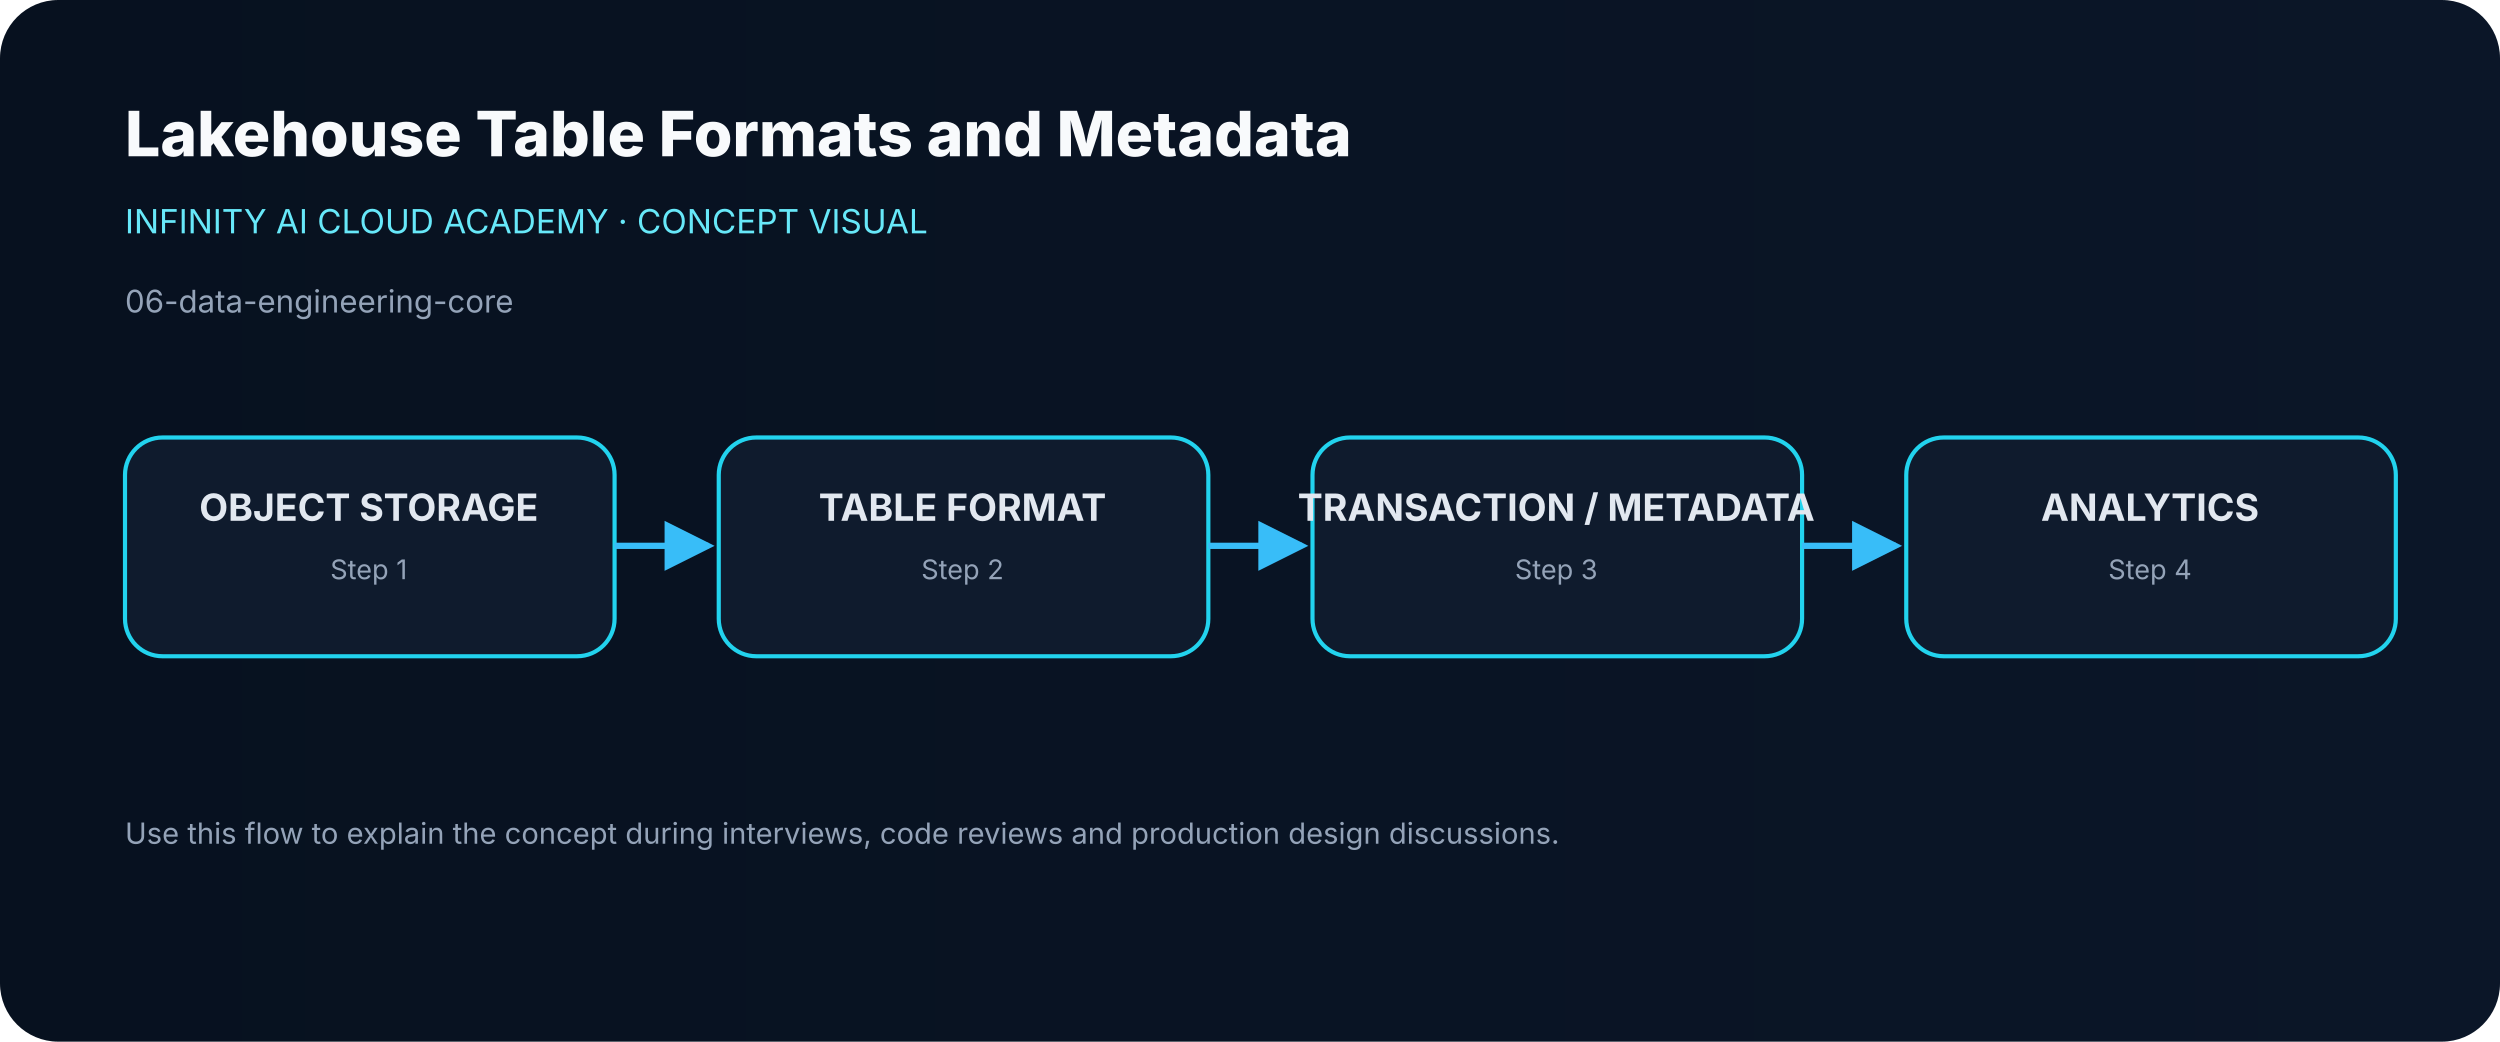
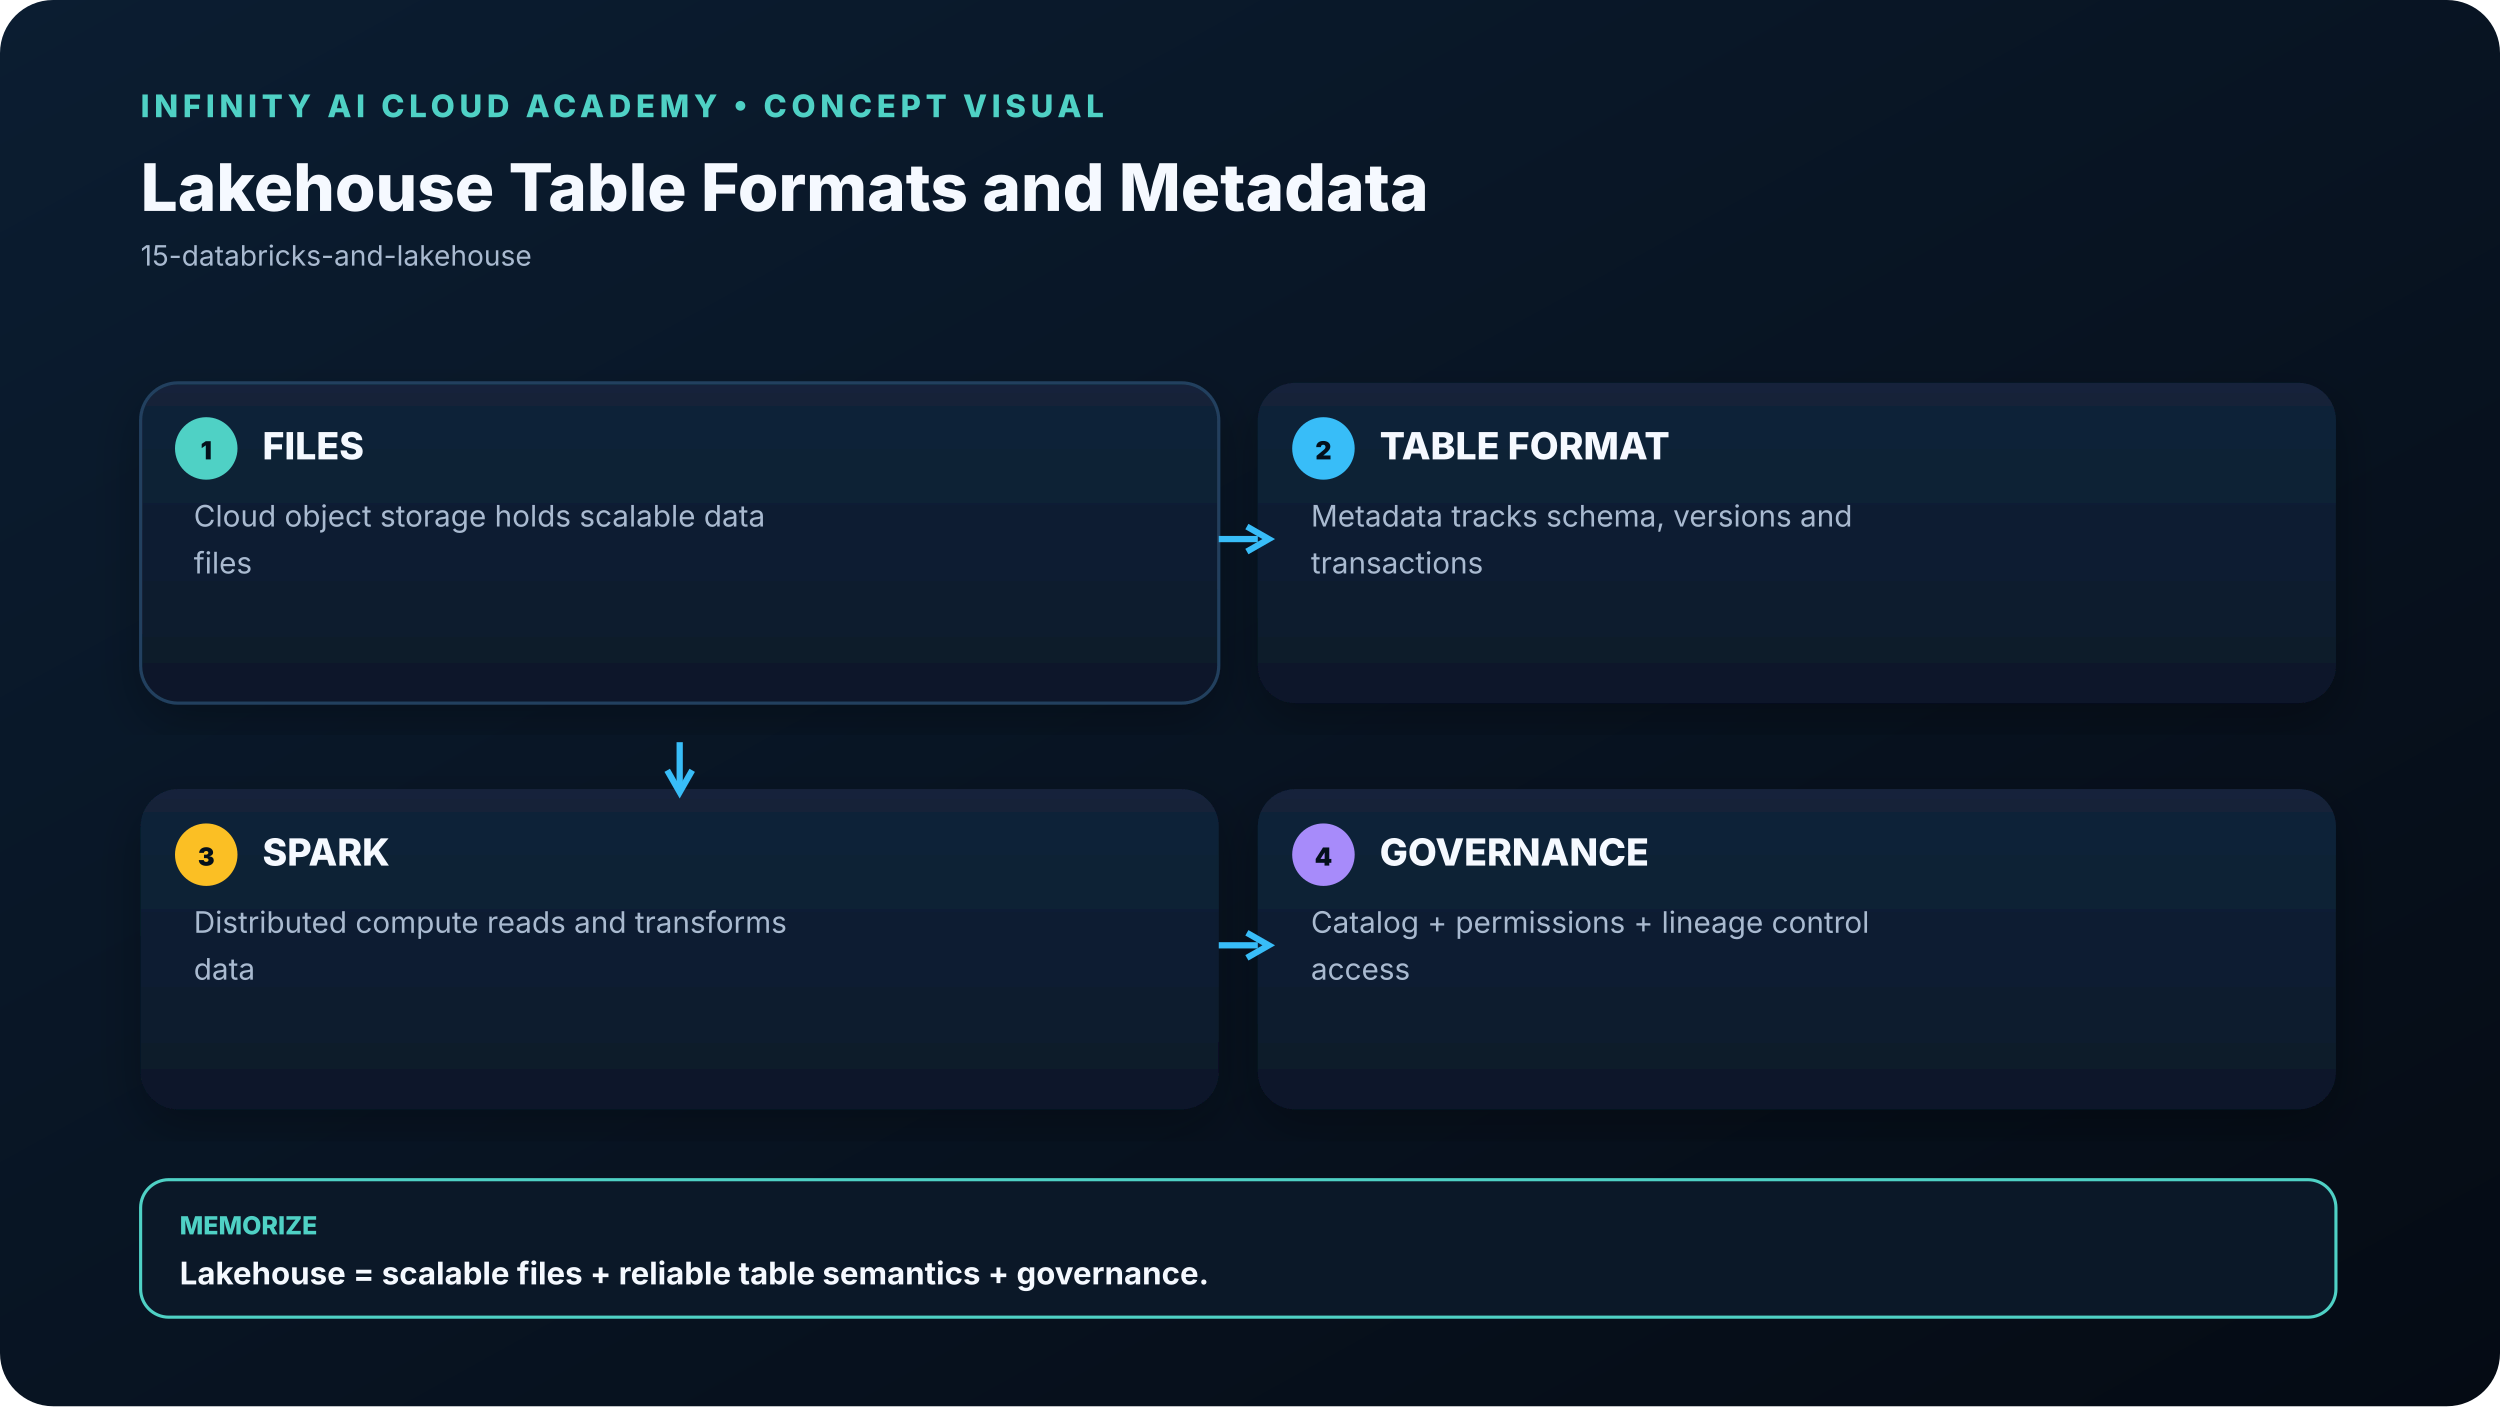
- <svg xmlns="http://www.w3.org/2000/svg" width="1200" height="500" viewBox="0 0 1200 500">
+ <svg xmlns="http://www.w3.org/2000/svg" width="1600" height="900" viewBox="0 0 1600 900">
  <defs>
-     <linearGradient id="g" x1="0" x2="1">
-       <stop stop-color="#07111f" />
-       <stop offset="1" stop-color="#0b1628" />
+     <linearGradient id="bg" x1="0" y1="0" x2="1" y2="1">
+       <stop offset="0" stop-color="#0b1d31" />
+       <stop offset="1" stop-color="#050b14" />
    </linearGradient>
-     <marker id="a" markerWidth="8" markerHeight="8" refX="7" refY="4" orient="auto">
-       <path d="M0,0 L8,4 L0,8 z" fill="#38bdf8" />
-     </marker>
+     <linearGradient id="card" x1="0" y1="0" x2="0" y2="1">
+       <stop offset="0" stop-color="#12243a" />
+       <stop offset="1" stop-color="#0b1829" />
+     </linearGradient>
+     <filter id="shadow">
+       <feDropShadow dx="0" dy="12" stdDeviation="16" flood-color="#000" flood-opacity=".28" />
+     </filter>
  </defs>
-   <rect width="1200" height="500" rx="28" fill="url(#g)" />
-   <text x="60" y="75" font-family="Inter,Arial" font-size="30" font-weight="800" fill="#f8fafc">Lakehouse Table Formats and Metadata</text>
-   <text x="60" y="112" font-family="Inter,Arial" font-size="16" fill="#67e8f9">INFINITY AI CLOUD ACADEMY · CONCEPT VISUAL</text>
-   <text x="60" y="150" font-family="Inter,Arial" font-size="15" fill="#94a3b8">06-data-engineering-core</text>
-   <rect x="60" y="210" width="235" height="105" rx="18" fill="#0f1b2d" stroke="#22d3ee" stroke-width="2" />
-   <text x="177" y="250" text-anchor="middle" font-family="Inter,Arial" font-size="18" font-weight="700" fill="#e2e8f0">OBJECT STORAGE</text>
-   <text x="177" y="278" text-anchor="middle" font-family="Inter,Arial" font-size="13" fill="#94a3b8">Step 1</text>
-   <line x1="295" y1="262" x2="340" y2="262" stroke="#38bdf8" stroke-width="3" marker-end="url(#a)" />
-   <rect x="345" y="210" width="235" height="105" rx="18" fill="#0f1b2d" stroke="#22d3ee" stroke-width="2" />
-   <text x="462" y="250" text-anchor="middle" font-family="Inter,Arial" font-size="18" font-weight="700" fill="#e2e8f0">TABLE FORMAT</text>
-   <text x="462" y="278" text-anchor="middle" font-family="Inter,Arial" font-size="13" fill="#94a3b8">Step 2</text>
-   <line x1="580" y1="262" x2="625" y2="262" stroke="#38bdf8" stroke-width="3" marker-end="url(#a)" />
-   <rect x="630" y="210" width="235" height="105" rx="18" fill="#0f1b2d" stroke="#22d3ee" stroke-width="2" />
-   <text x="747" y="250" text-anchor="middle" font-family="Inter,Arial" font-size="18" font-weight="700" fill="#e2e8f0">TRANSACTION / METADATA</text>
-   <text x="747" y="278" text-anchor="middle" font-family="Inter,Arial" font-size="13" fill="#94a3b8">Step 3</text>
-   <line x1="865" y1="262" x2="910" y2="262" stroke="#38bdf8" stroke-width="3" marker-end="url(#a)" />
-   <rect x="915" y="210" width="235" height="105" rx="18" fill="#0f1b2d" stroke="#22d3ee" stroke-width="2" />
-   <text x="1032" y="250" text-anchor="middle" font-family="Inter,Arial" font-size="18" font-weight="700" fill="#e2e8f0">ANALYTICS</text>
-   <text x="1032" y="278" text-anchor="middle" font-family="Inter,Arial" font-size="13" fill="#94a3b8">Step 4</text>
-   <text x="60" y="405" font-family="Inter,Arial" font-size="14" fill="#94a3b8">Use this flow to explain the concept during interviews, code reviews and production design discussions.</text>
+   <rect width="1600" height="900" rx="34" fill="url(#bg)" />
+   <text x="90" y="75" fill="#4fd1c5" font-family="Inter,Segoe UI,Arial" font-size="20" font-weight="800" letter-spacing="3">INFINITY AI CLOUD ACADEMY • CONCEPT VISUAL</text>
+   <text x="90" y="135" fill="#f5f9ff" font-family="Inter,Segoe UI,Arial" font-size="42" font-weight="800">Lakehouse Table Formats and Metadata</text>
+   <text x="90" y="170" fill="#a9bad0" font-family="Inter,Segoe UI,Arial" font-size="18">15-databricks-and-lakehouse</text>
+   <rect x="90" y="245" width="690" height="205" rx="24" fill="url(#card)" stroke="#24415f" stroke-width="2" filter="url(#shadow)" />
+   <circle cx="132" cy="287" r="20" fill="#4fd1c5" />
+   <text x="132" y="294" text-anchor="middle" fill="#04101b" font-family="Inter,Segoe UI,Arial" font-size="16" font-weight="900">1</text>
+   <text x="168" y="294" fill="#f5f9ff" font-family="Inter,Segoe UI,Arial" font-size="24" font-weight="800">FILES</text>
+   <text x="124" y="337" fill="#a9bad0" font-family="Inter,Segoe UI,Arial" font-size="19">Cloud object storage holds scalable data</text>
+   <text x="124" y="367" fill="#a9bad0" font-family="Inter,Segoe UI,Arial" font-size="19">files</text>
+   <rect x="805" y="245" width="690" height="205" rx="24" fill="url(#card)" stroke="files" stroke-width="2" filter="url(#shadow)" />
+   <circle cx="847" cy="287" r="20" fill="#38bdf8" />
+   <text x="847" y="294" text-anchor="middle" fill="#04101b" font-family="Inter,Segoe UI,Arial" font-size="16" font-weight="900">2</text>
+   <text x="883" y="294" fill="#f5f9ff" font-family="Inter,Segoe UI,Arial" font-size="24" font-weight="800">TABLE FORMAT</text>
+   <text x="839" y="337" fill="#a9bad0" font-family="Inter,Segoe UI,Arial" font-size="19">Metadata tracks schema, versions and</text>
+   <text x="839" y="367" fill="#a9bad0" font-family="Inter,Segoe UI,Arial" font-size="19">transactions</text>
+   <rect x="90" y="505" width="690" height="205" rx="24" fill="url(#card)" stroke="transactions" stroke-width="2" filter="url(#shadow)" />
+   <circle cx="132" cy="547" r="20" fill="#fbbf24" />
+   <text x="132" y="554" text-anchor="middle" fill="#04101b" font-family="Inter,Segoe UI,Arial" font-size="16" font-weight="900">3</text>
+   <text x="168" y="554" fill="#f5f9ff" font-family="Inter,Segoe UI,Arial" font-size="24" font-weight="800">SPARK</text>
+   <text x="124" y="597" fill="#a9bad0" font-family="Inter,Segoe UI,Arial" font-size="19">Distributed compute reads and transforms</text>
+   <text x="124" y="627" fill="#a9bad0" font-family="Inter,Segoe UI,Arial" font-size="19">data</text>
+   <rect x="805" y="505" width="690" height="205" rx="24" fill="url(#card)" stroke="data" stroke-width="2" filter="url(#shadow)" />
+   <circle cx="847" cy="547" r="20" fill="#a78bfa" />
+   <text x="847" y="554" text-anchor="middle" fill="#04101b" font-family="Inter,Segoe UI,Arial" font-size="16" font-weight="900">4</text>
+   <text x="883" y="554" fill="#f5f9ff" font-family="Inter,Segoe UI,Arial" font-size="24" font-weight="800">GOVERNANCE</text>
+   <text x="839" y="597" fill="#a9bad0" font-family="Inter,Segoe UI,Arial" font-size="19">Catalog + permissions + lineage control</text>
+   <text x="839" y="627" fill="#a9bad0" font-family="Inter,Segoe UI,Arial" font-size="19">access</text>
+   <path d="M780 345 H805" stroke="#38bdf8" stroke-width="4" />
+   <path d="M798 337 l14 8 -14 8" fill="none" stroke="#38bdf8" stroke-width="4" />
+   <path d="M435 475 V505" stroke="#38bdf8" stroke-width="4" />
+   <path d="M427 493 l8 14 8-14" fill="none" stroke="#38bdf8" stroke-width="4" />
+   <path d="M780 605 H805" stroke="#38bdf8" stroke-width="4" />
+   <path d="M798 597 l14 8 -14 8" fill="none" stroke="#38bdf8" stroke-width="4" />
+   <rect x="90" y="755" width="1405" height="88" rx="18" fill="#0b1828" stroke="#4fd1c5" stroke-width="2" />
+   <text x="115" y="790" fill="#4fd1c5" font-family="Inter,Segoe UI,Arial" font-size="16" font-weight="800">MEMORIZE</text>
+   <text x="115" y="822" fill="#f5f9ff" font-family="Inter,Segoe UI,Arial" font-size="20" font-weight="700">Lakehouse = scalable files + reliable table semantics + governance.</text>
</svg>
